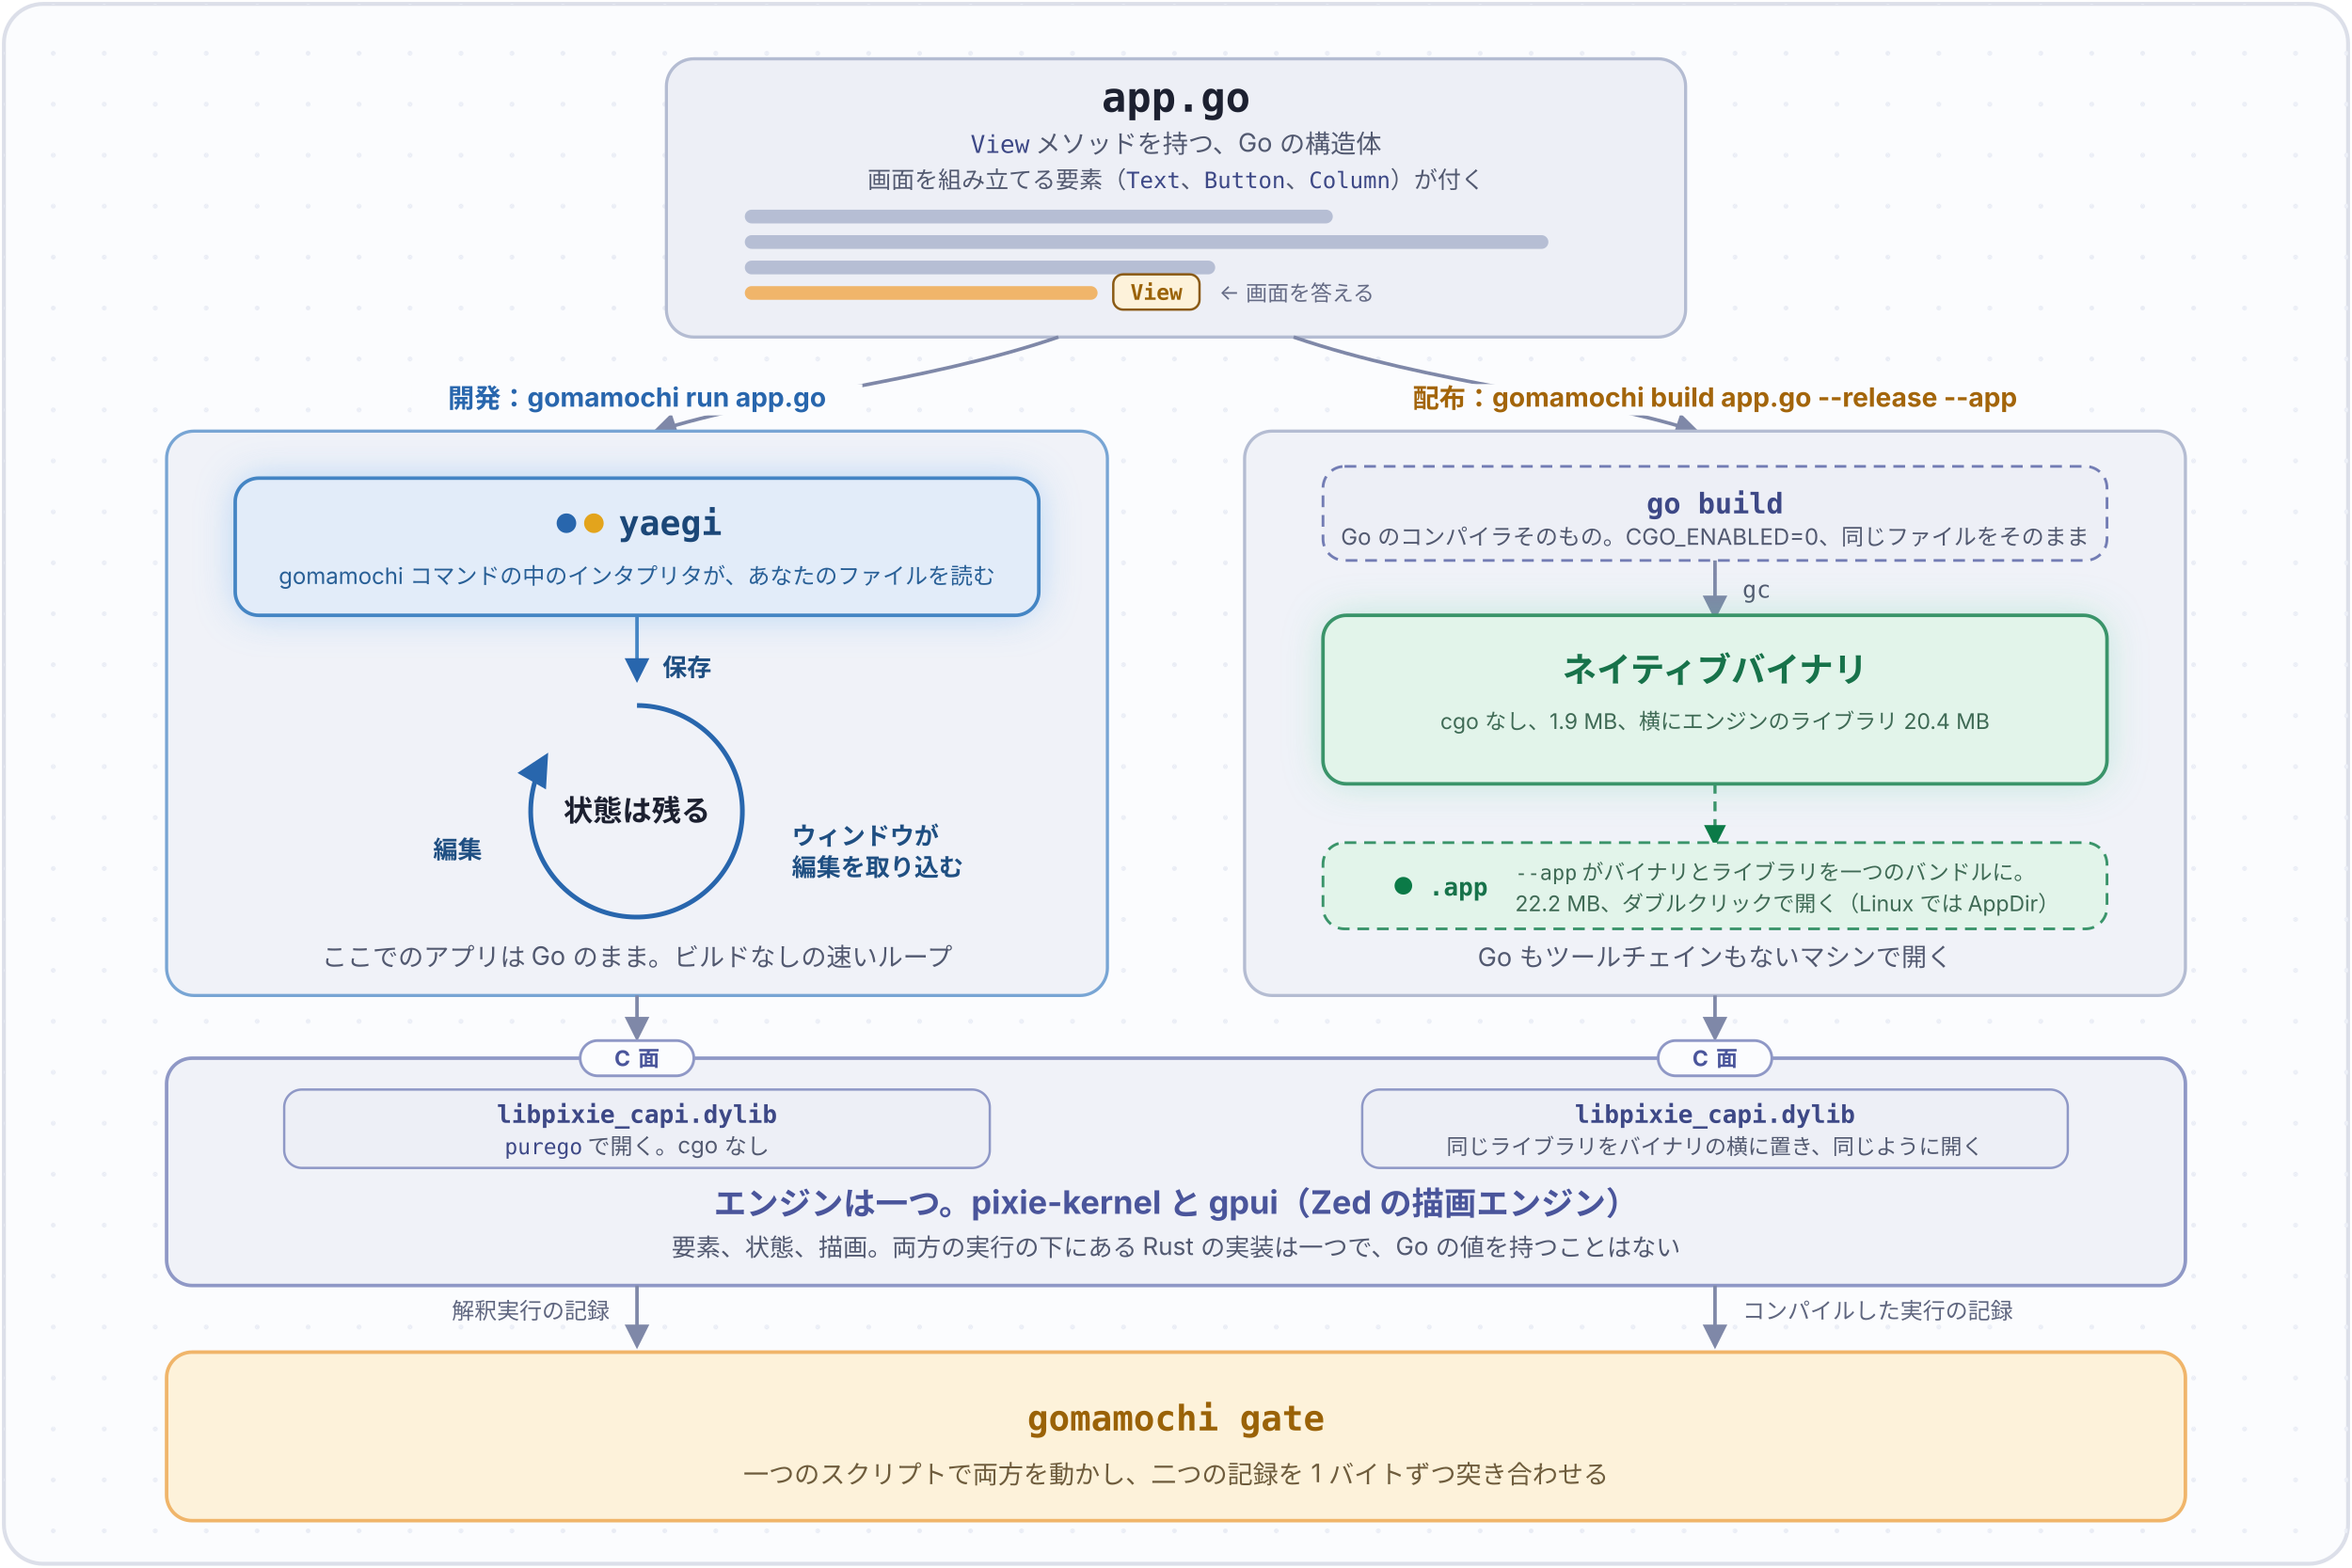
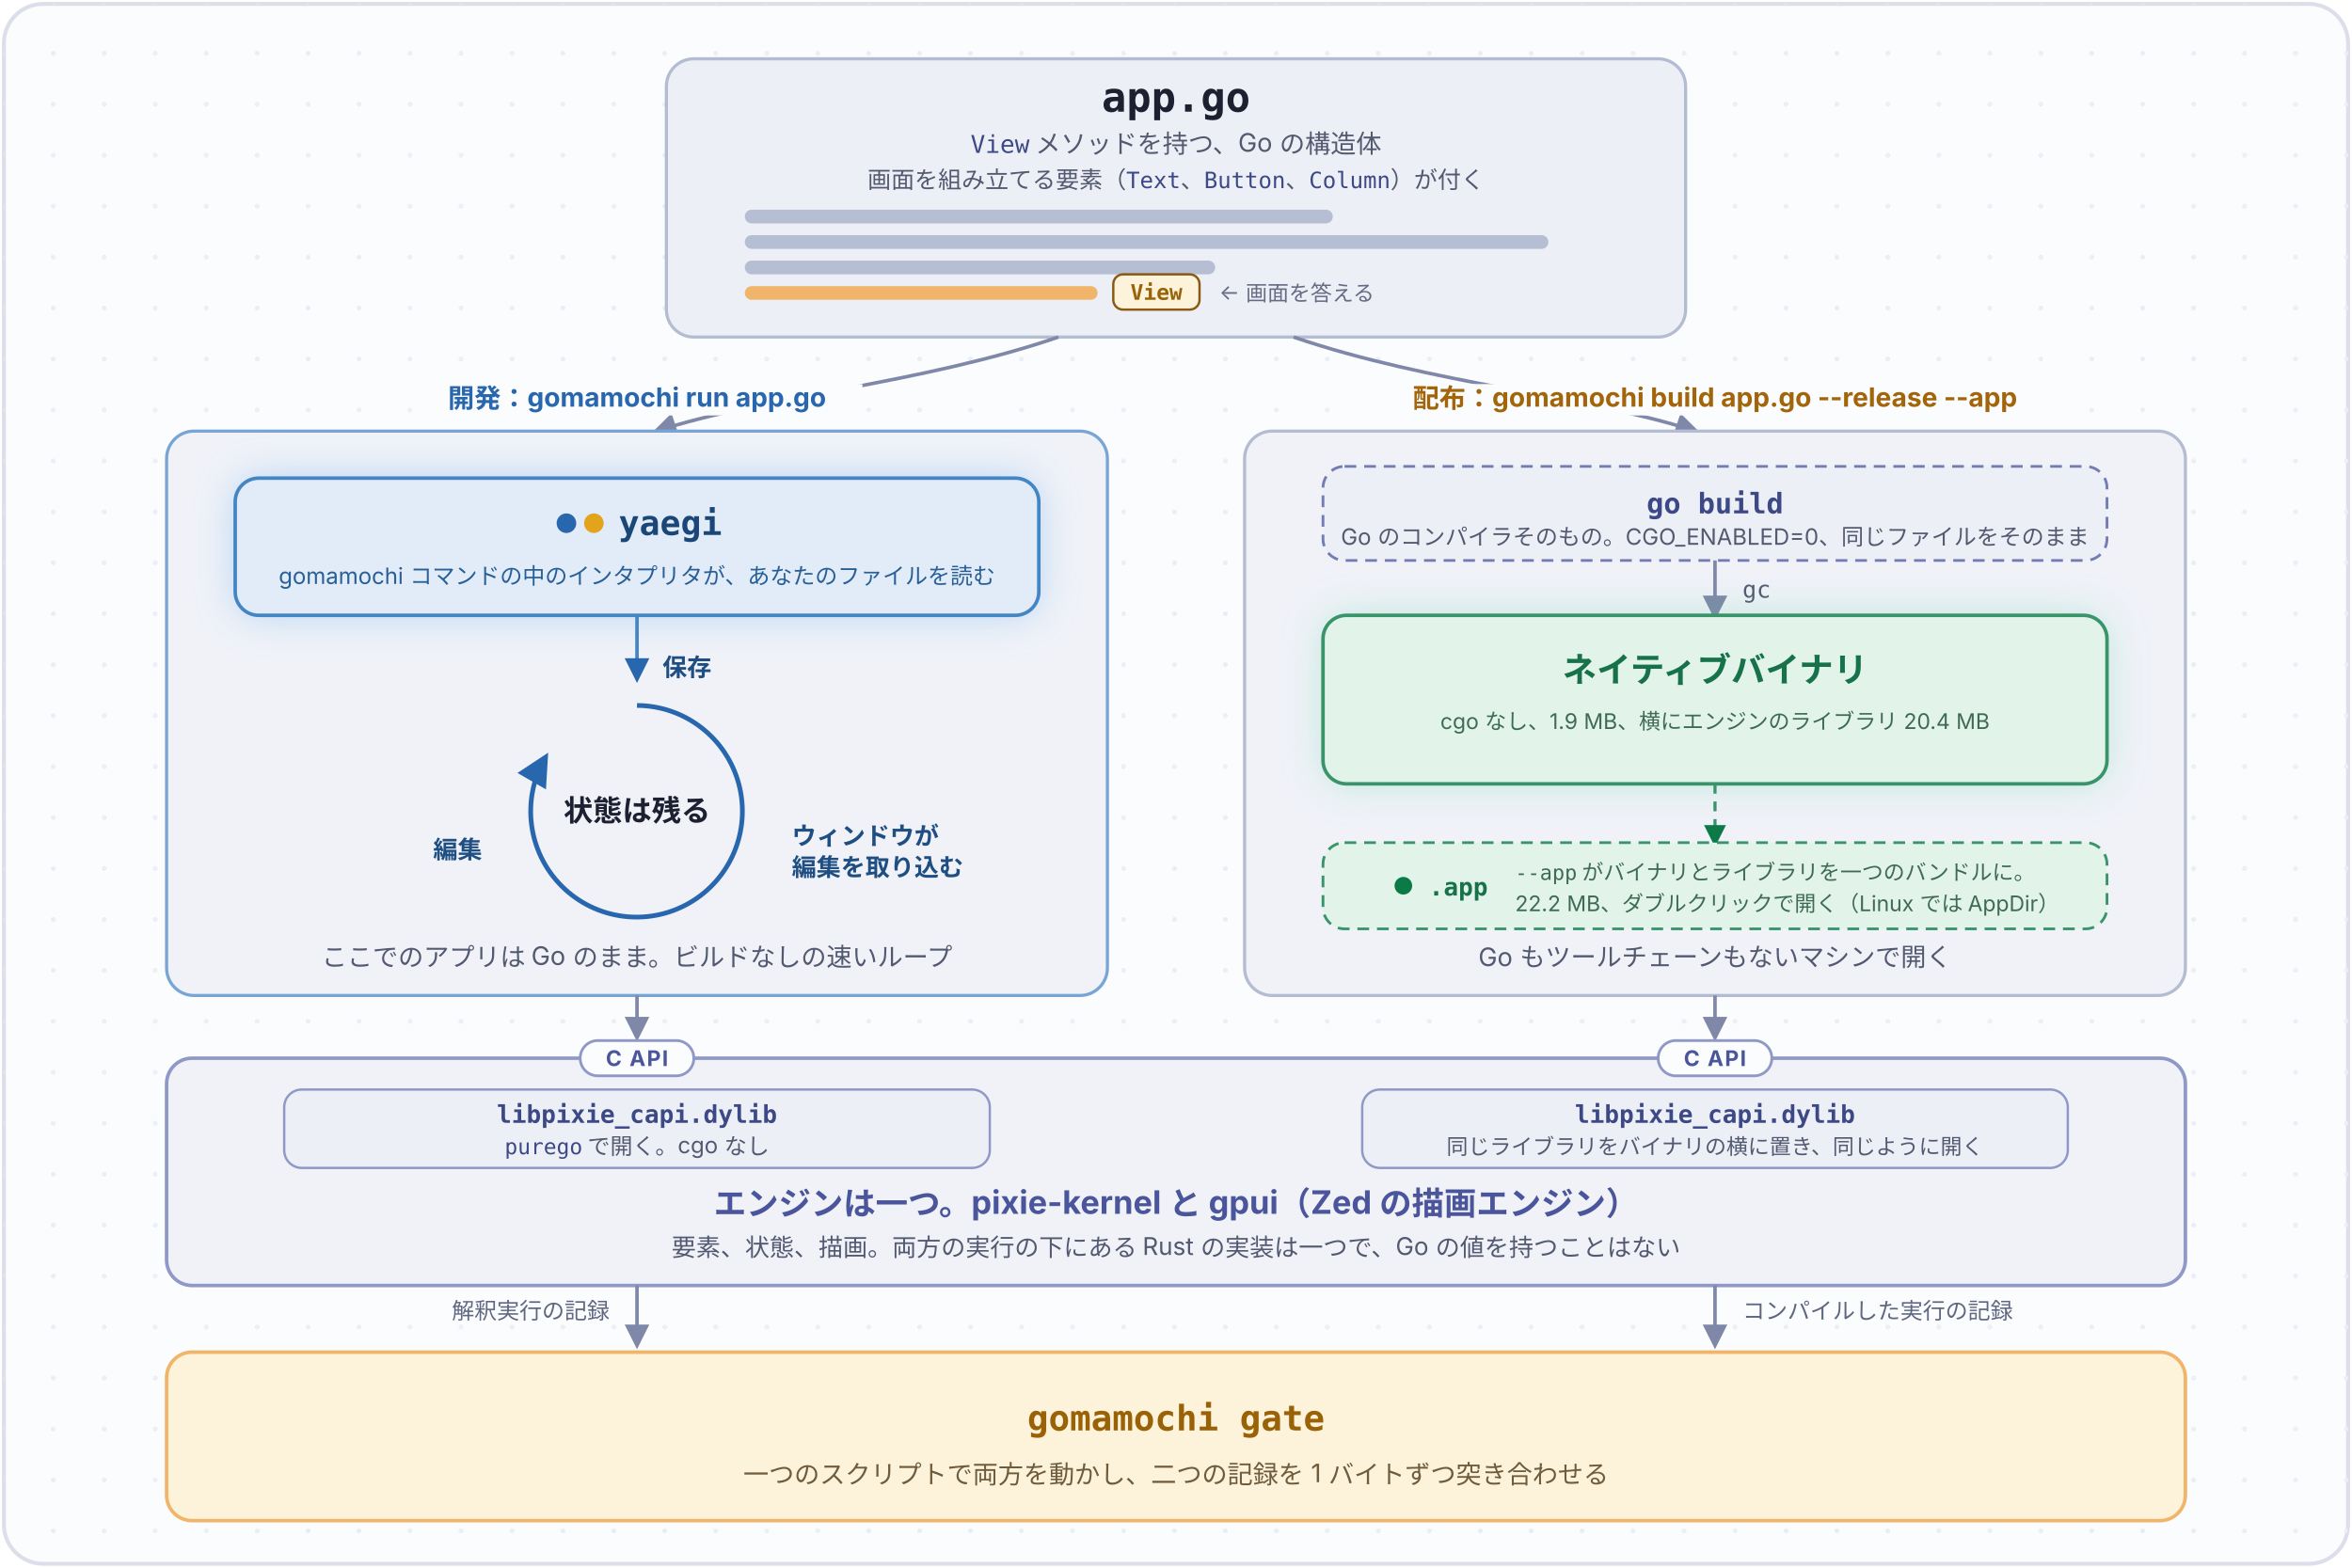
<svg xmlns="http://www.w3.org/2000/svg" viewBox="0 0 1200 800" font-family="'Hiragino Sans','Noto Sans JP',system-ui,-apple-system,sans-serif">
  <defs>
    <marker id="ar" viewBox="0 0 10 10" refX="8" refY="5" markerWidth="7" markerHeight="7" orient="auto-start-reverse">
      <path d="M0 0 L10 5 L0 10 z" fill="#7f88a8" />
    </marker>
    <marker id="arB" viewBox="0 0 10 10" refX="8" refY="5" markerWidth="7" markerHeight="7" orient="auto-start-reverse">
      <path d="M0 0 L10 5 L0 10 z" fill="#2866ad" />
    </marker>
    <marker id="arG" viewBox="0 0 10 10" refX="8" refY="5" markerWidth="7" markerHeight="7" orient="auto-start-reverse">
      <path d="M0 0 L10 5 L0 10 z" fill="#0b7a47" />
    </marker>
    <pattern id="dots" width="26" height="26" patternUnits="userSpaceOnUse">
      <circle cx="1.2" cy="1.2" r="1.2" fill="#e9ecf4" />
    </pattern>
    <filter id="glow" x="-60%" y="-60%" width="220%" height="220%">
      <feGaussianBlur stdDeviation="10" />
    </filter>
  </defs>
  <rect x="2" y="2" width="1196" height="796" rx="20" fill="#fbfcfe" stroke="#dcdfe9" stroke-width="2" />
  <rect x="2" y="2" width="1196" height="796" rx="20" fill="url(#dots)" />
  <rect x="340" y="30" width="520" height="142" rx="14" fill="#edeff6" stroke="#b4bcd2" stroke-width="1.6" />
  <text x="600" y="57" text-anchor="middle" font-size="21" font-weight="700" fill="#1c2030" font-family="ui-monospace,'SF Mono',Menlo,monospace">app.go</text>
  <text x="600" y="78" text-anchor="middle" font-size="13" fill="#525970">
    <tspan font-family="ui-monospace,'SF Mono',Menlo,monospace" font-size="12.5" fill="#3d4886">View</tspan> メソッドを持つ、Go の構造体</text>
  <text x="600" y="96" text-anchor="middle" font-size="12" fill="#525970">画面を組み立てる要素（<tspan font-family="ui-monospace,'SF Mono',Menlo,monospace" font-size="11.5" fill="#3d4886">Text</tspan>、<tspan font-family="ui-monospace,'SF Mono',Menlo,monospace" font-size="11.5" fill="#3d4886">Button</tspan>、<tspan font-family="ui-monospace,'SF Mono',Menlo,monospace" font-size="11.5" fill="#3d4886">Column</tspan>）が付く</text>
  <rect x="380" y="107" width="300" height="7" rx="3.5" fill="#b6bed4" />
  <rect x="380" y="120" width="410" height="7" rx="3.5" fill="#b6bed4" />
  <rect x="380" y="133" width="240" height="7" rx="3.5" fill="#b6bed4" />
  <rect x="380" y="146" width="180" height="7" rx="3.5" fill="#f0b56a" />
  <rect x="568" y="140" width="44" height="18" rx="5" fill="#fdf2da" stroke="#8a5a14" stroke-width="1.2" />
  <text x="590" y="153" text-anchor="middle" font-size="11" font-weight="700" fill="#9a6207" font-family="ui-monospace,'SF Mono',Menlo,monospace">View</text>
  <text x="622" y="153" font-size="11" fill="#656b85">← 画面を答える</text>
  <path d="M540 172 C 470 196, 390 202, 335 220" fill="none" stroke="#7f88a8" stroke-width="1.8" marker-end="url(#ar)" />
  <path d="M660 172 C 730 196, 810 202, 865 220" fill="none" stroke="#7f88a8" stroke-width="1.8" marker-end="url(#ar)" />
  <rect x="210" y="196" width="230" height="16" fill="#fbfcfe" />
  <text x="325" y="208" text-anchor="middle" font-size="13.5" fill="#2866ad" font-weight="700">開発：gomamochi run app.go</text>
  <rect x="688" y="196" width="374" height="16" fill="#fbfcfe" />
  <text x="875" y="208" text-anchor="middle" font-size="13.5" fill="#a3650a" font-weight="700">配布：gomamochi build app.go --release --app</text>
  <rect x="85" y="220" width="480" height="288" rx="14" fill="#f0f2f8" stroke="#78a5d4" stroke-width="1.6" />
  <rect x="120" y="244" width="410" height="70" rx="12" fill="#4a9de9" opacity="0.35" filter="url(#glow)" />
  <rect x="120" y="244" width="410" height="70" rx="12" fill="#e2ecf9" stroke="#4485c4" stroke-width="1.8" />
  <circle cx="289" cy="267" r="5" fill="#2866ad" />
  <circle cx="303" cy="267" r="5" fill="#e3a41c" />
  <text x="342" y="273" text-anchor="middle" font-size="17.5" font-weight="700" fill="#1b4778" font-family="ui-monospace,'SF Mono',Menlo,monospace">yaegi</text>
  <text x="325" y="298" text-anchor="middle" font-size="11.5" fill="#285f96">gomamochi コマンドの中のインタプリタが、あなたのファイルを読む</text>
  <path d="M325 314 L325 346" fill="none" stroke="#4485c4" stroke-width="1.8" marker-end="url(#arB)" />
  <path d="M 325 360 A 54 54 0 1 1 278 387" fill="none" stroke="#2866ad" stroke-width="2.4" marker-end="url(#arB)" />
  <text x="325" y="419" text-anchor="middle" font-size="15" font-weight="700" fill="#1c2030">状態は残る</text>
  <text x="338" y="345" text-anchor="start" font-size="12.5" font-weight="600" fill="#1f4f82">保存</text>
  <text x="404" y="431" text-anchor="start" font-size="12.5" font-weight="600" fill="#1f4f82">ウィンドウが</text>
  <text x="404" y="447" text-anchor="start" font-size="12.5" font-weight="600" fill="#1f4f82">編集を取り込む</text>
  <text x="246" y="438" text-anchor="end" font-size="12.5" font-weight="600" fill="#1f4f82">編集</text>
  <text x="325" y="493" text-anchor="middle" font-size="13" fill="#525970">ここでのアプリは Go のまま。ビルドなしの速いループ</text>
  <rect x="635" y="220" width="480" height="288" rx="14" fill="#f0f2f8" stroke="#b4bcd2" stroke-width="1.6" />
  <rect x="675" y="238" width="400" height="48" rx="11" fill="#edeff6" stroke="#737db4" stroke-width="1.4" stroke-dasharray="6 4" />
  <text x="875" y="262" text-anchor="middle" font-size="14.5" font-weight="600" fill="#3d4886" font-family="ui-monospace,'SF Mono',Menlo,monospace">go build</text>
  <text x="875" y="278" text-anchor="middle" font-size="11.5" fill="#525970">Go のコンパイラそのもの。CGO_ENABLED=0、同じファイルをそのまま</text>
  <path d="M875 286 L875 314" fill="none" stroke="#7f88a8" stroke-width="1.8" marker-end="url(#ar)" />
  <text x="889" y="305" text-anchor="start" font-size="12" fill="#525970" font-family="ui-monospace,'SF Mono',Menlo,monospace">gc</text>
  <rect x="675" y="314" width="400" height="86" rx="12" fill="#3fc98a" opacity="0.28" filter="url(#glow)" />
  <rect x="675" y="314" width="400" height="86" rx="12" fill="#e2f4ea" stroke="#3a946a" stroke-width="1.8" />
  <text x="875" y="348" text-anchor="middle" font-size="17.5" font-weight="700" fill="#17724a">ネイティブバイナリ</text>
  <text x="875" y="372" text-anchor="middle" font-size="11" fill="#3f6a55">cgo なし、1.9 MB、横にエンジンのライブラリ 20.4 MB</text>
  <path d="M875 400 L875 430" fill="none" stroke="#3a946a" stroke-width="1.6" stroke-dasharray="5 4" marker-end="url(#arG)" />
  <rect x="675" y="430" width="400" height="44" rx="11" fill="#e2f4ea" stroke="#3a946a" stroke-width="1.4" stroke-dasharray="6 4" />
  <circle cx="716" cy="452" r="4.5" fill="#0b7a47" />
  <text x="729" y="457" text-anchor="start" font-size="12.5" font-weight="700" fill="#17724a" font-family="ui-monospace,'SF Mono',Menlo,monospace">.app</text>
  <text x="773" y="449" text-anchor="start" font-size="11" fill="#3f6a55">
    <tspan font-family="ui-monospace,'SF Mono',Menlo,monospace" font-size="10.5">--app</tspan> がバイナリとライブラリを一つのバンドルに。</text>
  <text x="773" y="465" text-anchor="start" font-size="11" fill="#3f6a55">22.2 MB、ダブルクリックで開く（Linux では AppDir）</text>
-   <text x="875" y="493" text-anchor="middle" font-size="13" fill="#525970">Go もツールチェインもないマシンで開く</text>
+   <text x="875" y="493" text-anchor="middle" font-size="13" fill="#525970">Go もツールチェーンもないマシンで開く</text>
  <path d="M325 508 L325 529" fill="none" stroke="#7f88a8" stroke-width="1.8" marker-end="url(#ar)" />
  <path d="M875 508 L875 529" fill="none" stroke="#7f88a8" stroke-width="1.8" marker-end="url(#ar)" />
  <rect x="85" y="540" width="1030" height="116" rx="13" fill="#f0f2f8" stroke="#8f98c6" stroke-width="1.8" />
  <rect x="296" y="531" width="58" height="18" rx="9" fill="#fbfcfe" stroke="#8f98c6" stroke-width="1.4" />
-   <text x="325" y="544" text-anchor="middle" font-size="11" font-weight="700" fill="#4a559b" letter-spacing="0.06em">C 面</text>
+   <text x="325" y="544" text-anchor="middle" font-size="11" font-weight="700" fill="#4a559b" letter-spacing="0.06em">C API</text>
  <rect x="846" y="531" width="58" height="18" rx="9" fill="#fbfcfe" stroke="#8f98c6" stroke-width="1.4" />
-   <text x="875" y="544" text-anchor="middle" font-size="11" font-weight="700" fill="#4a559b" letter-spacing="0.06em">C 面</text>
+   <text x="875" y="544" text-anchor="middle" font-size="11" font-weight="700" fill="#4a559b" letter-spacing="0.06em">C API</text>
  <rect x="145" y="556" width="360" height="40" rx="9" fill="#edeff6" stroke="#8f98c6" stroke-width="1.2" />
  <text x="325" y="573" text-anchor="middle" font-size="12.5" font-weight="600" fill="#3d4886" font-family="ui-monospace,'SF Mono',Menlo,monospace">libpixie_capi.dylib</text>
  <text x="325" y="589" text-anchor="middle" font-size="11.5" fill="#525970">
    <tspan font-family="ui-monospace,'SF Mono',Menlo,monospace" font-size="11" fill="#3d4886">purego</tspan> で開く。cgo なし</text>
  <rect x="695" y="556" width="360" height="40" rx="9" fill="#edeff6" stroke="#8f98c6" stroke-width="1.2" />
  <text x="875" y="573" text-anchor="middle" font-size="12.5" font-weight="600" fill="#3d4886" font-family="ui-monospace,'SF Mono',Menlo,monospace">libpixie_capi.dylib</text>
  <text x="875" y="589" text-anchor="middle" font-size="11" fill="#525970">同じライブラリをバイナリの横に置き、同じように開く</text>
  <text x="600" y="620" text-anchor="middle" font-size="16.5" font-weight="700" fill="#4a559b">エンジンは一つ。pixie-kernel と gpui（Zed の描画エンジン）</text>
  <text x="600" y="641" text-anchor="middle" font-size="12.5" fill="#525970">要素、状態、描画。両方の実行の下にある Rust の実装は一つで、Go の値を持つことはない</text>
  <path d="M325 656 L325 686" fill="none" stroke="#7f88a8" stroke-width="1.8" marker-end="url(#ar)" />
  <path d="M875 656 L875 686" fill="none" stroke="#7f88a8" stroke-width="1.8" marker-end="url(#ar)" />
  <text x="311" y="673" text-anchor="end" font-size="11.5" fill="#5f667f">解釈実行の記録</text>
  <text x="889" y="673" text-anchor="start" font-size="11.5" fill="#5f667f">コンパイルした実行の記録</text>
  <rect x="85" y="690" width="1030" height="86" rx="13" fill="#fdf2da" stroke="#f0b56a" stroke-width="1.8" />
  <text x="600" y="730" text-anchor="middle" font-size="18" font-weight="800" fill="#9a6207" font-family="ui-monospace,'SF Mono',Menlo,monospace">gomamochi gate</text>
  <text x="600" y="757" text-anchor="middle" font-size="13" fill="#6e5c3c">一つのスクリプトで両方を動かし、二つの記録を 1 バイトずつ突き合わせる</text>
</svg>
